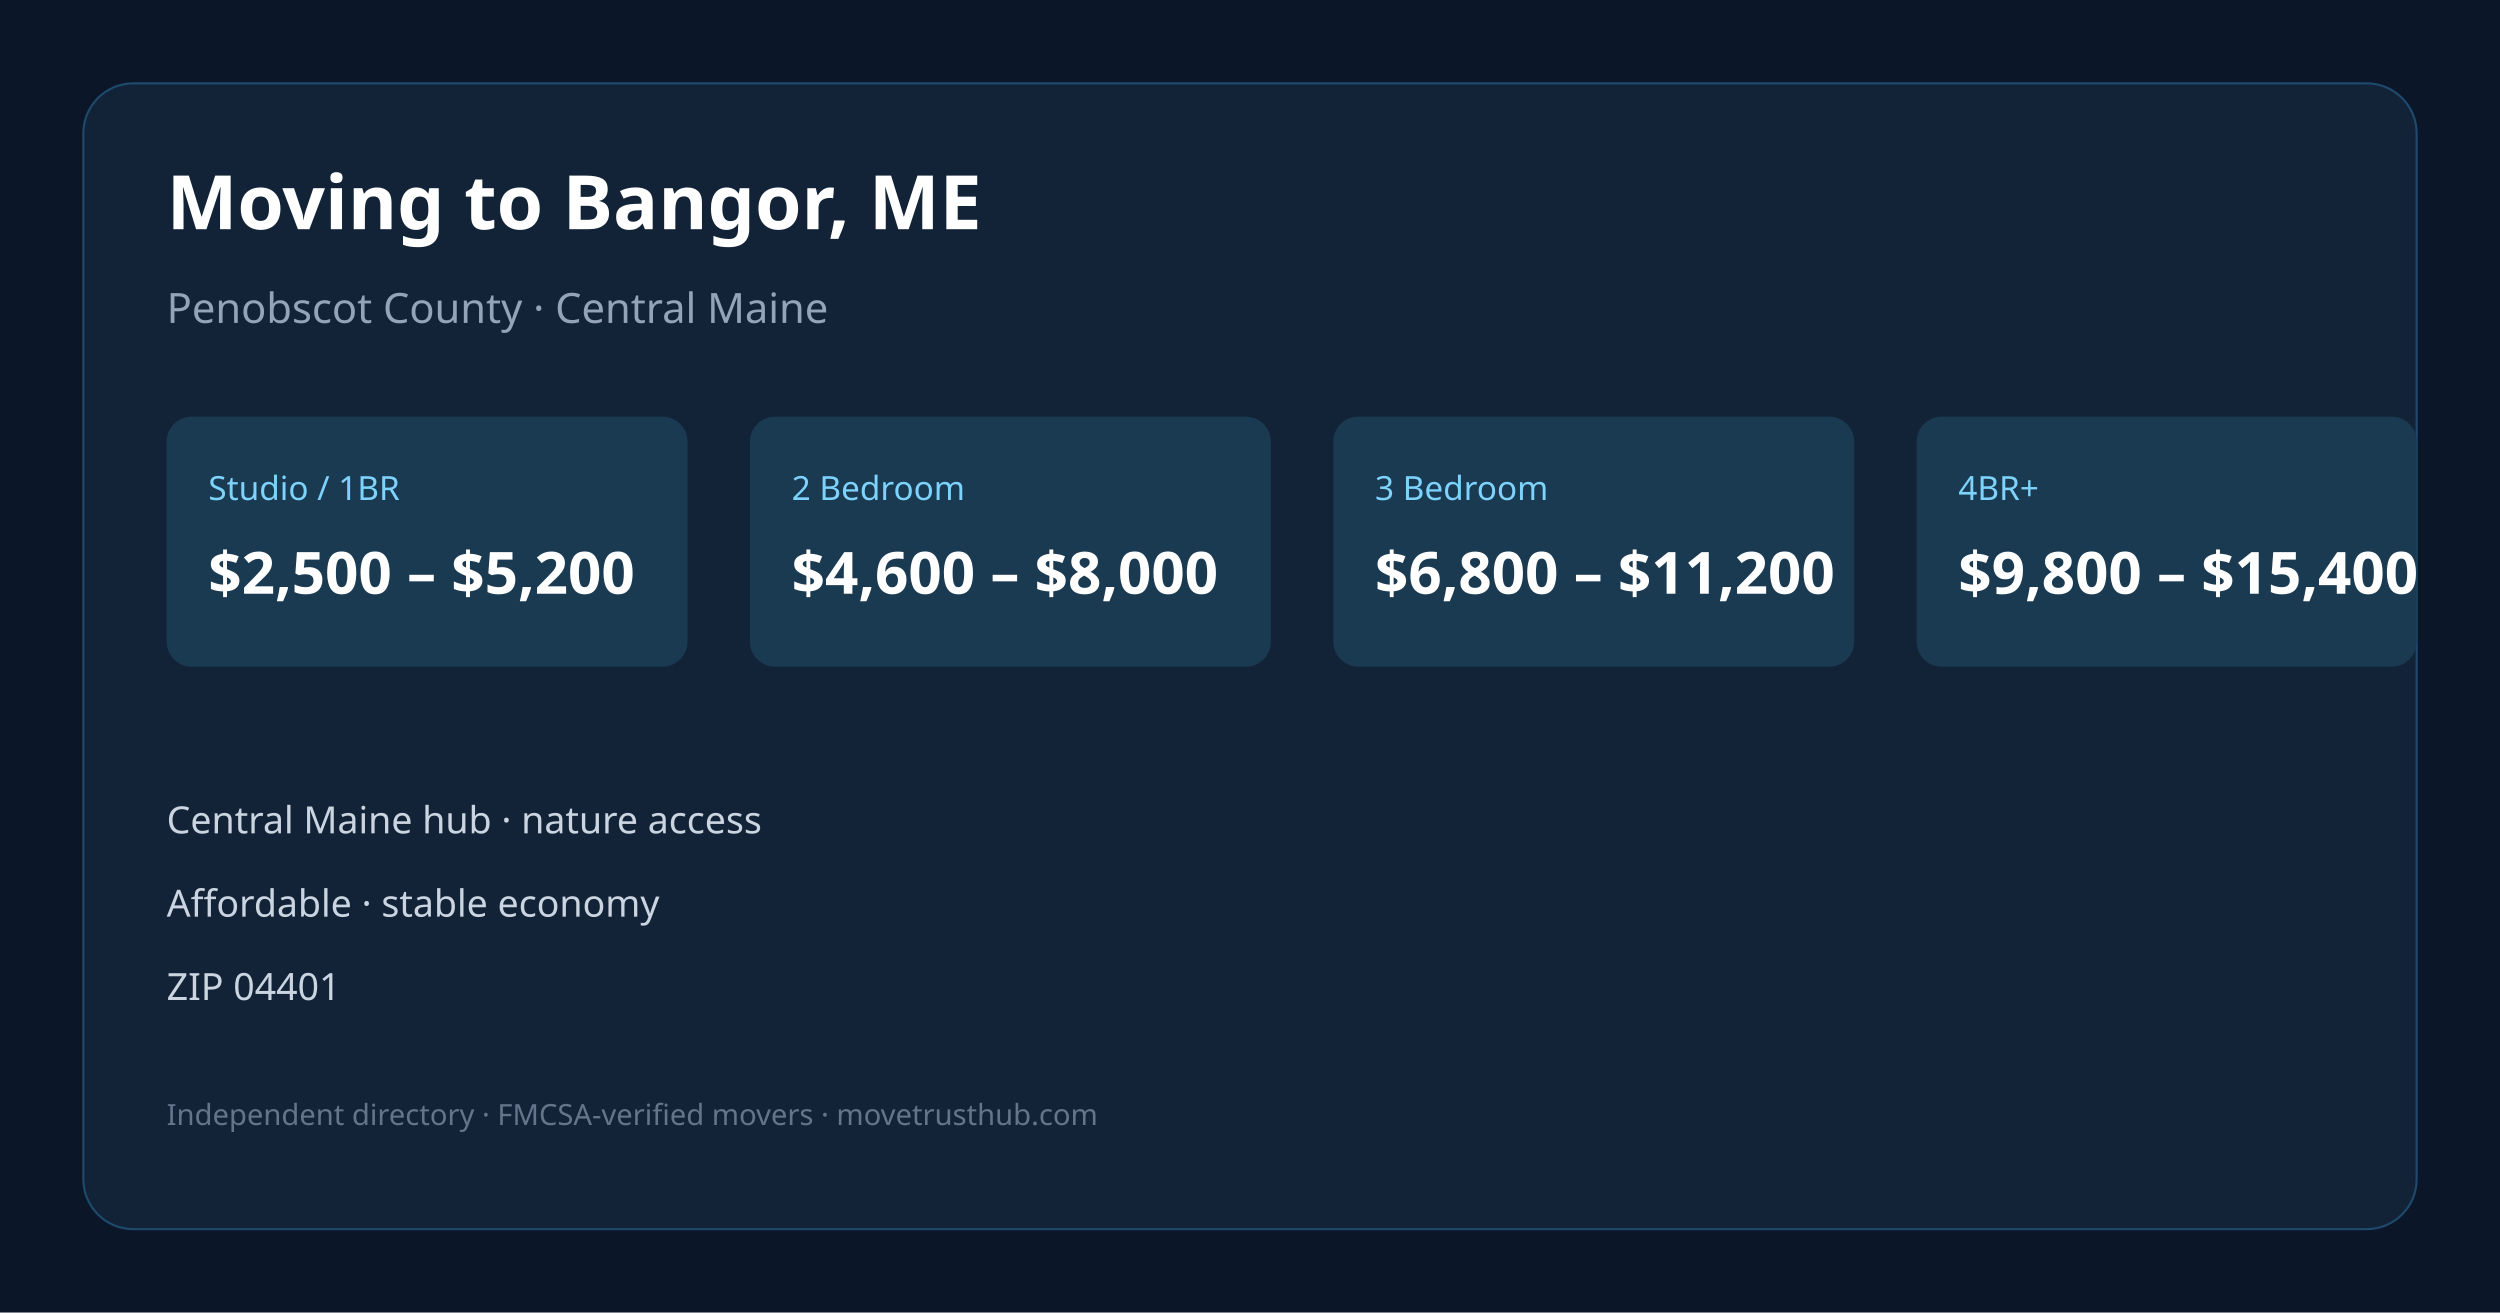
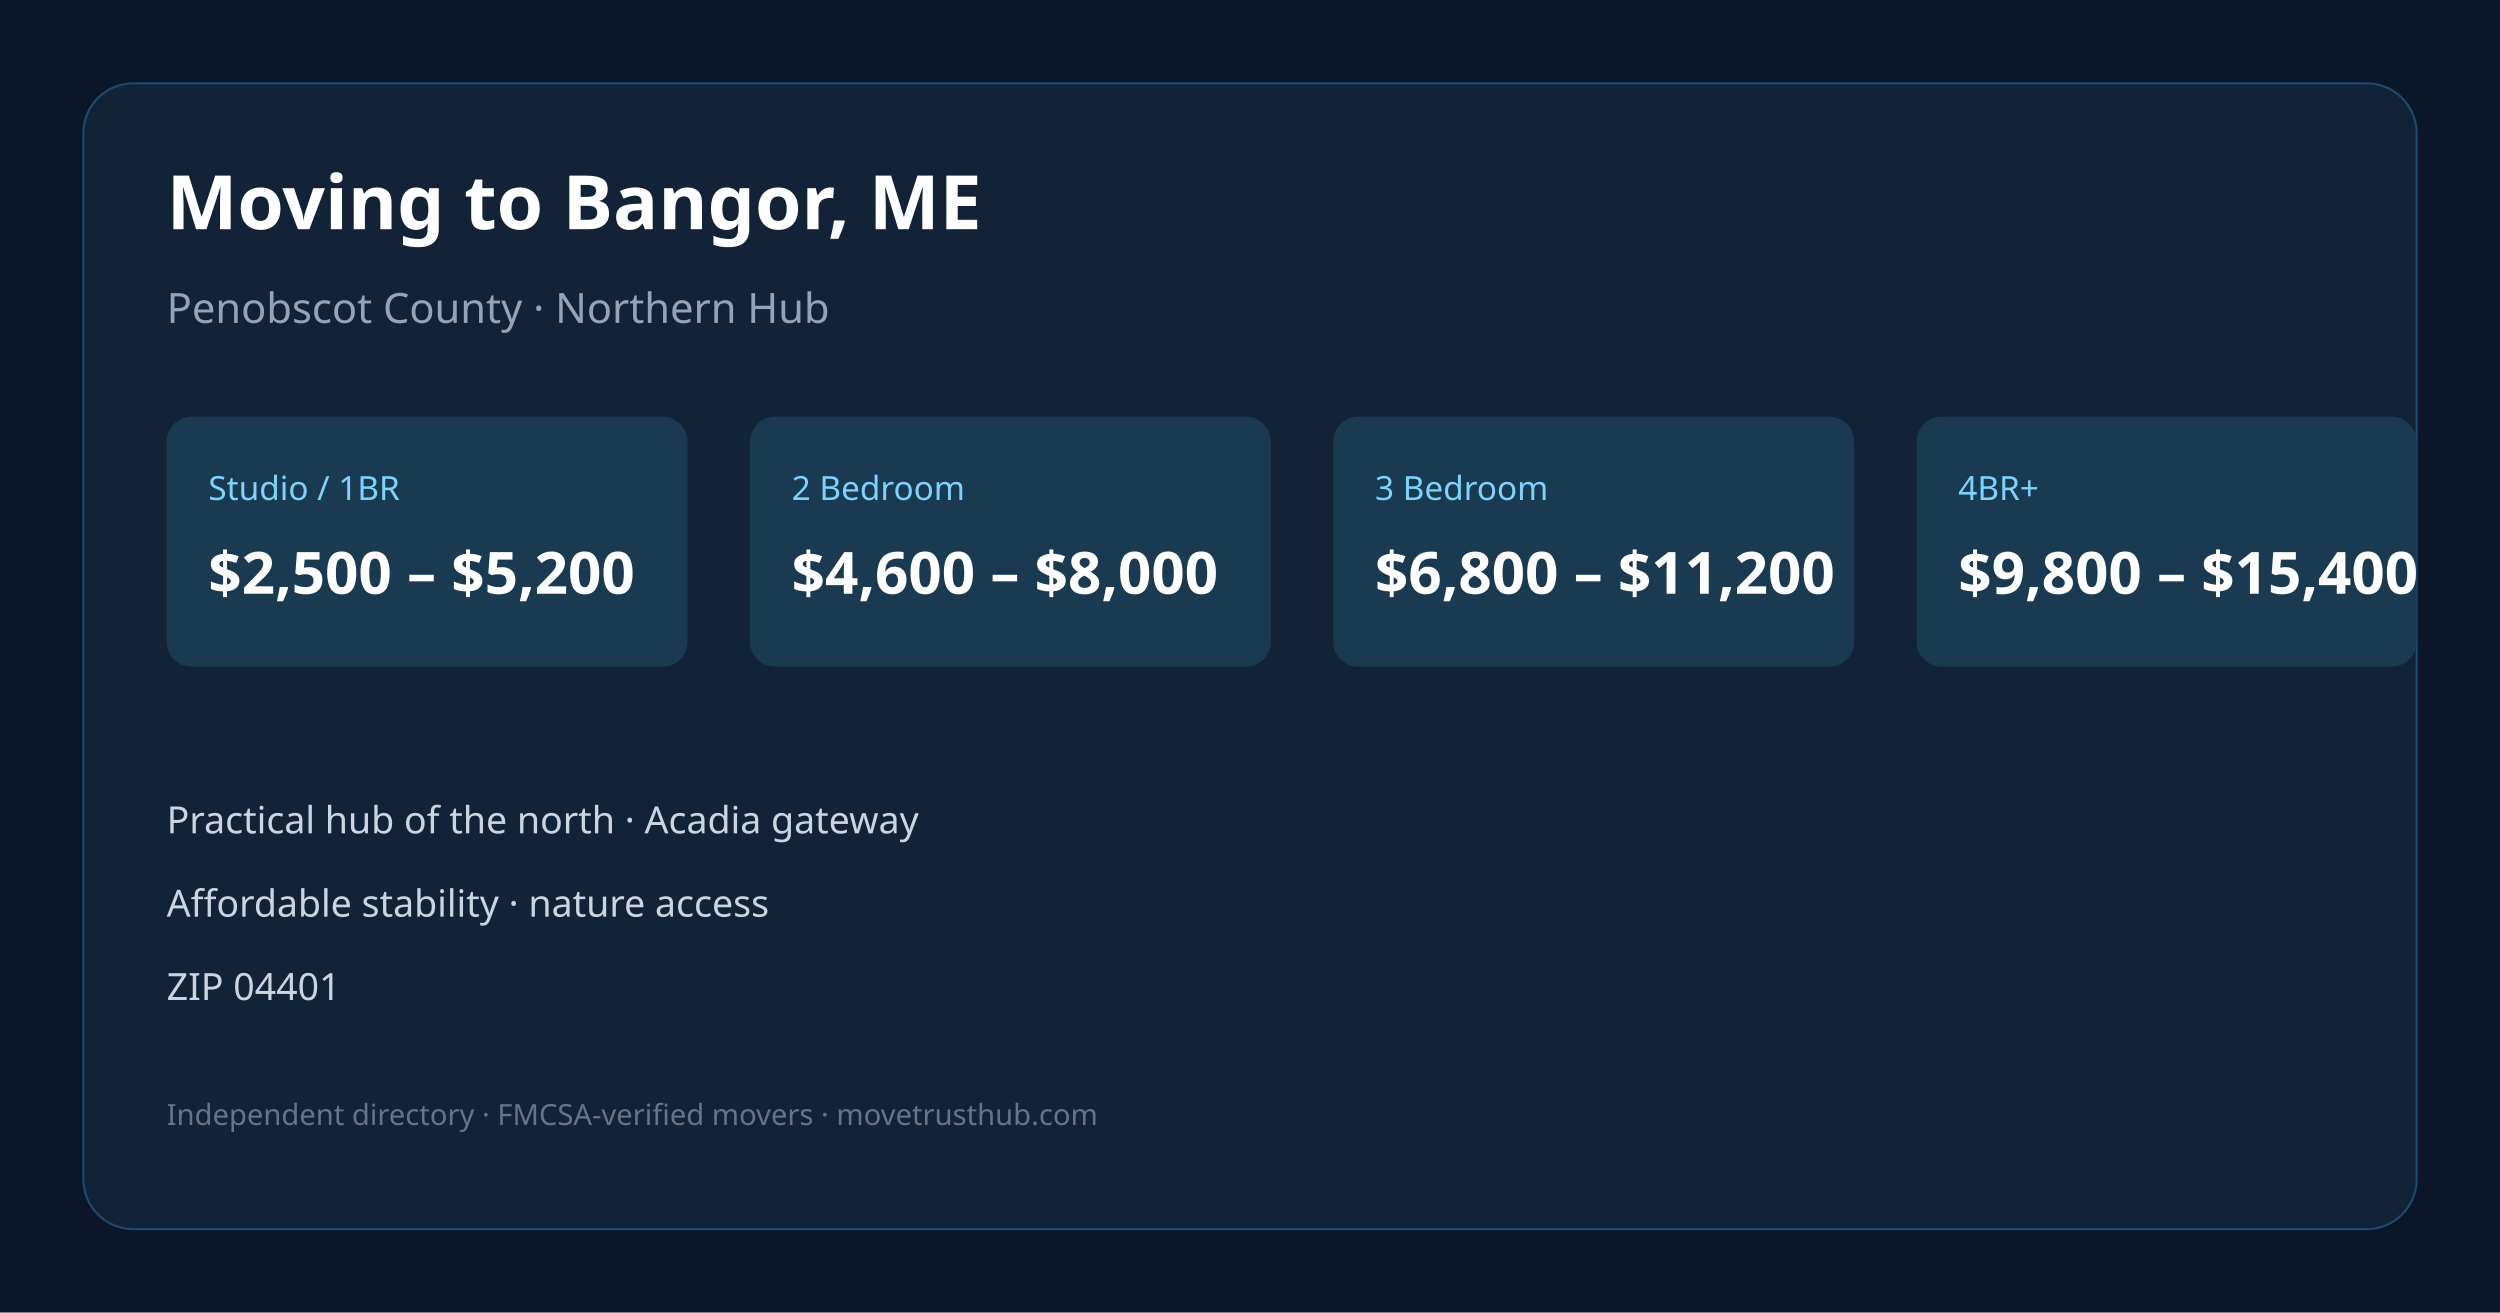
<svg xmlns="http://www.w3.org/2000/svg" width="1200" height="630" viewBox="0 0 1200 630" role="img" aria-label="Moving to Bangor, ME">
  <rect width="1200" height="630" fill="#0b1629" />
  <rect x="40" y="40" width="1120" height="550" rx="24" fill="#132337" stroke="#1e4a6e" />
  <text x="80" y="110" fill="#ffffff" font-family="system-ui,sans-serif" font-size="36" font-weight="600">Moving to Bangor, ME</text>
-   <text x="80" y="155" fill="#94a3b8" font-family="system-ui,sans-serif" font-size="20">Penobscot County · Central Maine</text>
+   <text x="80" y="155" fill="#94a3b8" font-family="system-ui,sans-serif" font-size="20">Penobscot County · Northern Hub</text>
  <rect x="80" y="200" width="250" height="120" rx="12" fill="#1a3a52" />
  <text x="100" y="240" fill="#7dd3fc" font-family="system-ui,sans-serif" font-size="16">Studio / 1BR</text>
  <text x="100" y="285" fill="#ffffff" font-family="system-ui,sans-serif" font-size="28" font-weight="600">$2,500 – $5,200</text>
  <rect x="360" y="200" width="250" height="120" rx="12" fill="#1a3a52" />
  <text x="380" y="240" fill="#7dd3fc" font-family="system-ui,sans-serif" font-size="16">2 Bedroom</text>
  <text x="380" y="285" fill="#ffffff" font-family="system-ui,sans-serif" font-size="28" font-weight="600">$4,600 – $8,000</text>
  <rect x="640" y="200" width="250" height="120" rx="12" fill="#1a3a52" />
  <text x="660" y="240" fill="#7dd3fc" font-family="system-ui,sans-serif" font-size="16">3 Bedroom</text>
  <text x="660" y="285" fill="#ffffff" font-family="system-ui,sans-serif" font-size="28" font-weight="600">$6,800 – $11,200</text>
  <rect x="920" y="200" width="240" height="120" rx="12" fill="#1a3a52" />
  <text x="940" y="240" fill="#7dd3fc" font-family="system-ui,sans-serif" font-size="16">4BR+</text>
  <text x="940" y="285" fill="#ffffff" font-family="system-ui,sans-serif" font-size="28" font-weight="600">$9,800 – $15,400</text>
-   <text x="80" y="400" fill="#cbd5e1" font-family="system-ui,sans-serif" font-size="18">Central Maine hub · nature access</text>
-   <text x="80" y="440" fill="#cbd5e1" font-family="system-ui,sans-serif" font-size="18">Affordable · stable economy</text>
+   <text x="80" y="400" fill="#cbd5e1" font-family="system-ui,sans-serif" font-size="18">Practical hub of the north · Acadia gateway</text>
+   <text x="80" y="440" fill="#cbd5e1" font-family="system-ui,sans-serif" font-size="18">Affordable stability · nature access</text>
  <text x="80" y="480" fill="#cbd5e1" font-family="system-ui,sans-serif" font-size="18">ZIP 04401</text>
  <text x="80" y="540" fill="#64748b" font-family="system-ui,sans-serif" font-size="14">Independent directory · FMCSA-verified movers · movetrusthub.com</text>
</svg>
